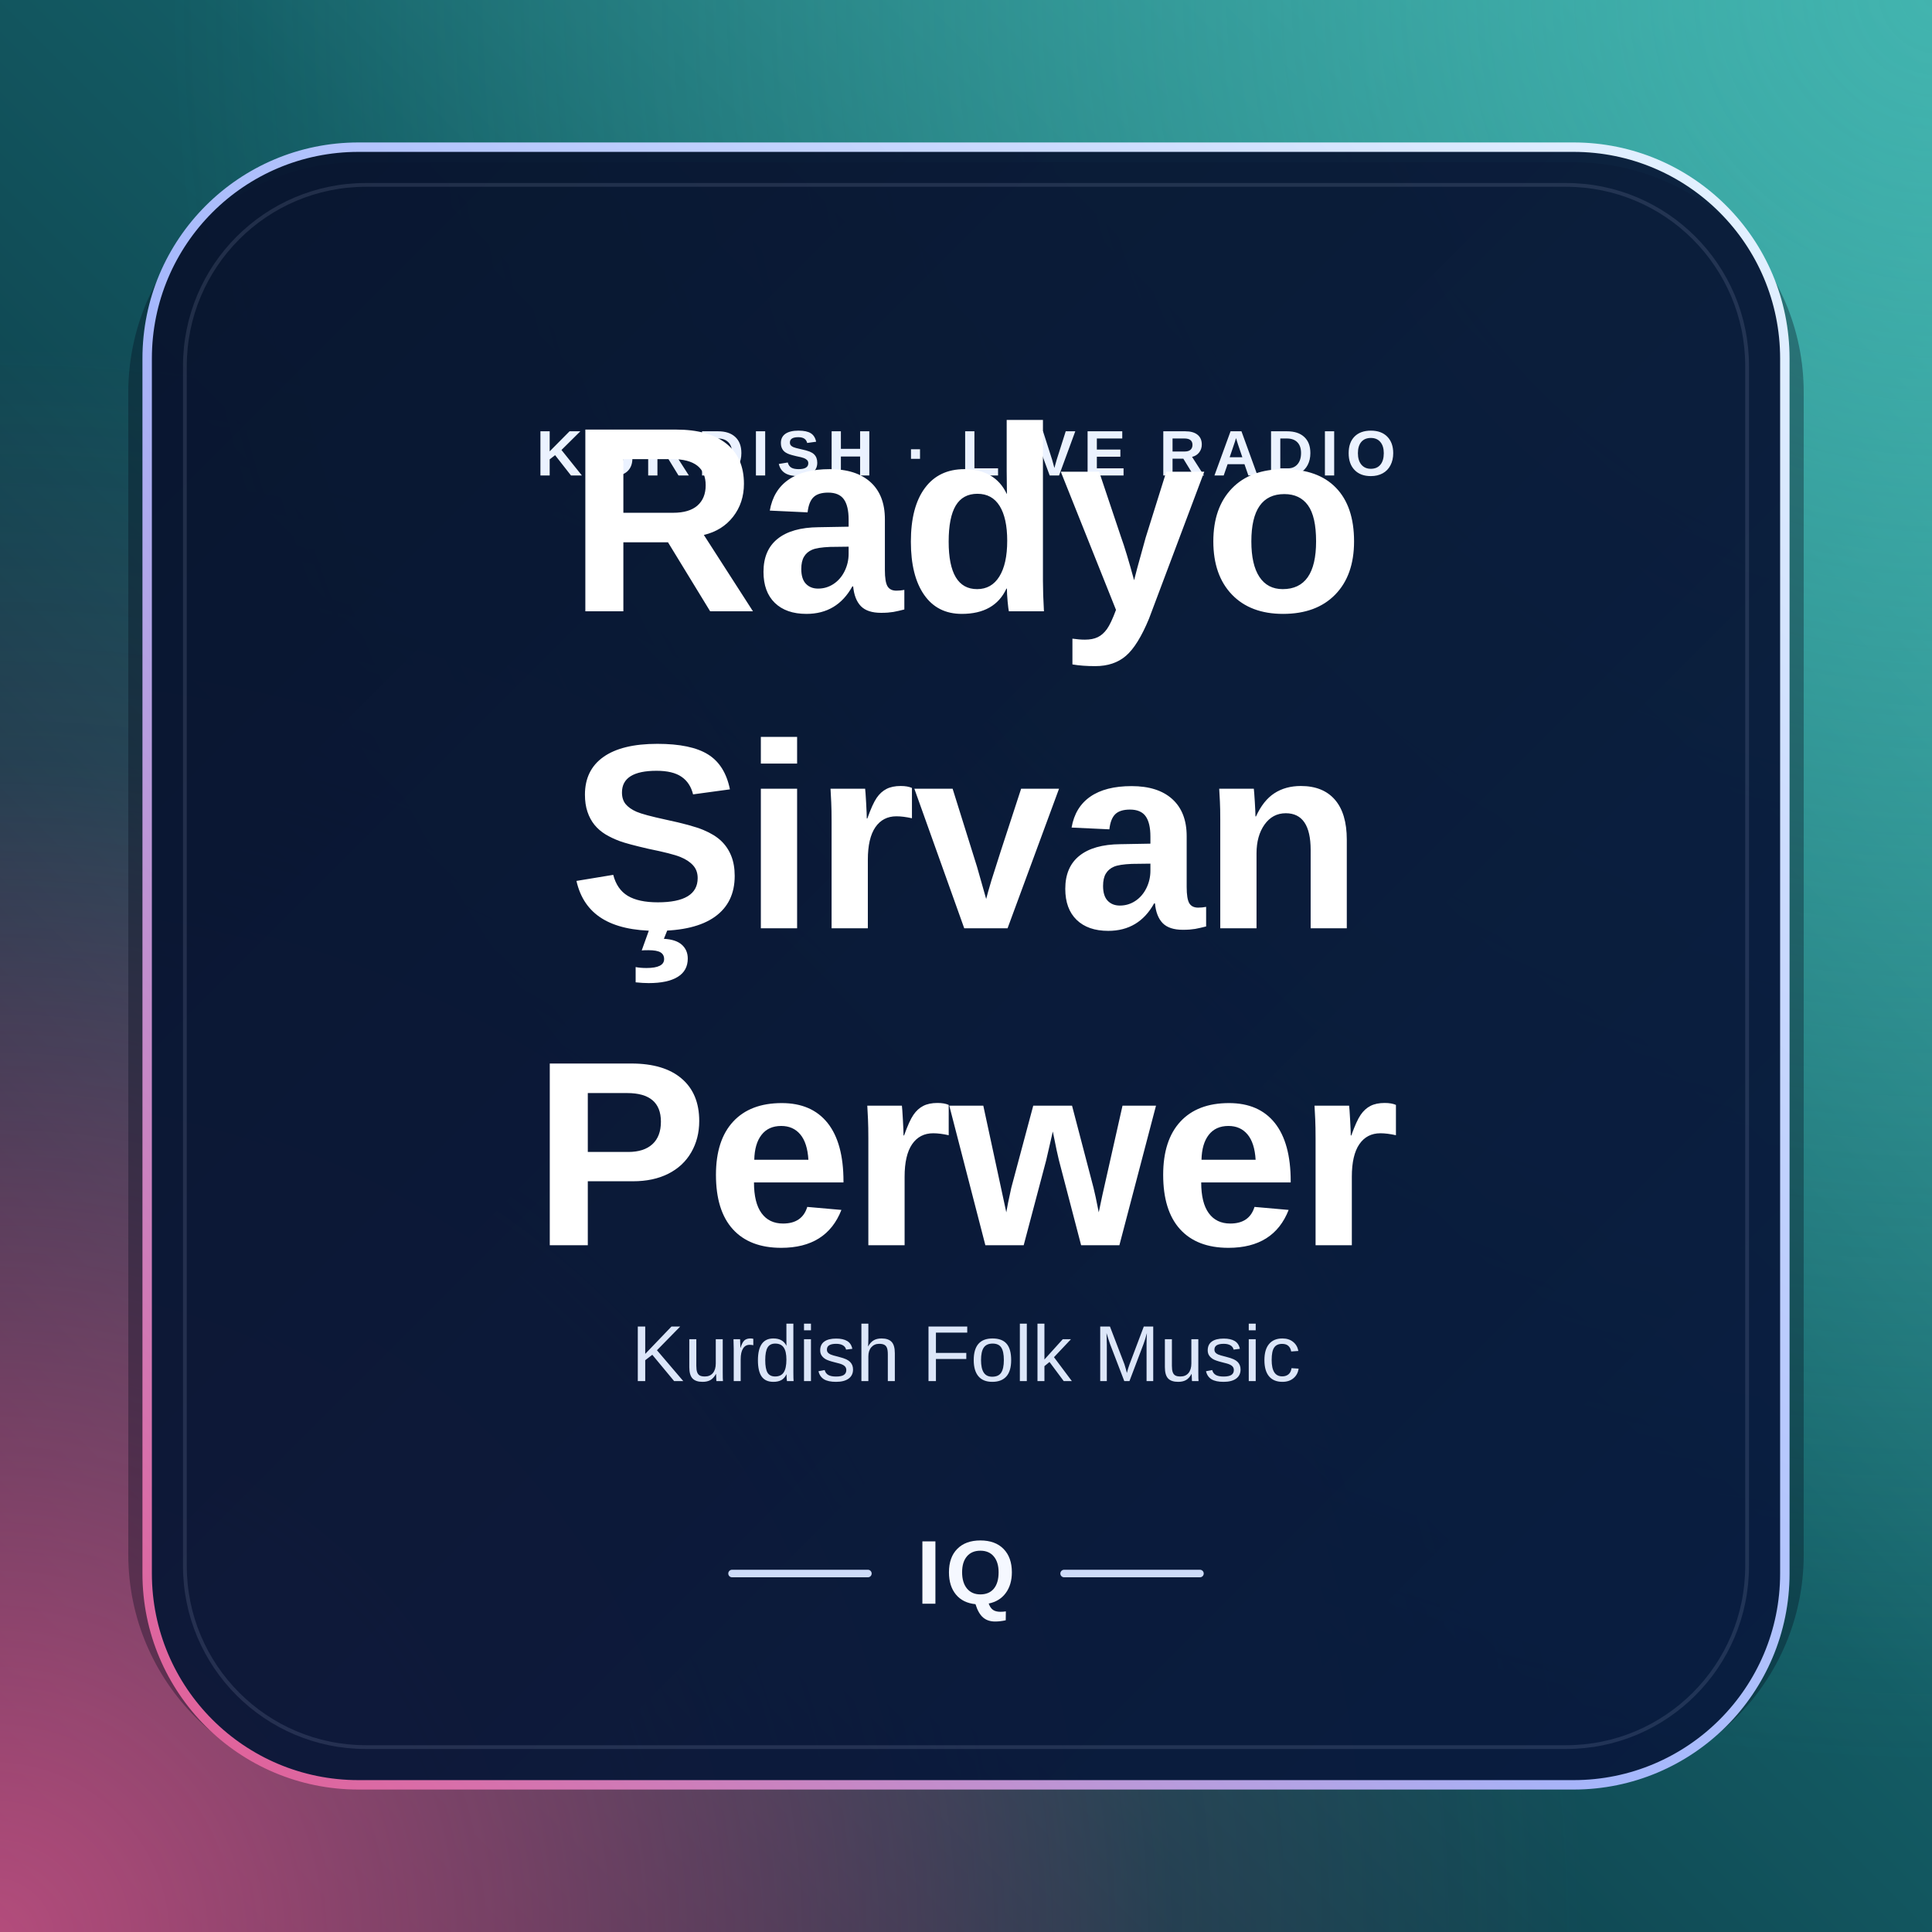
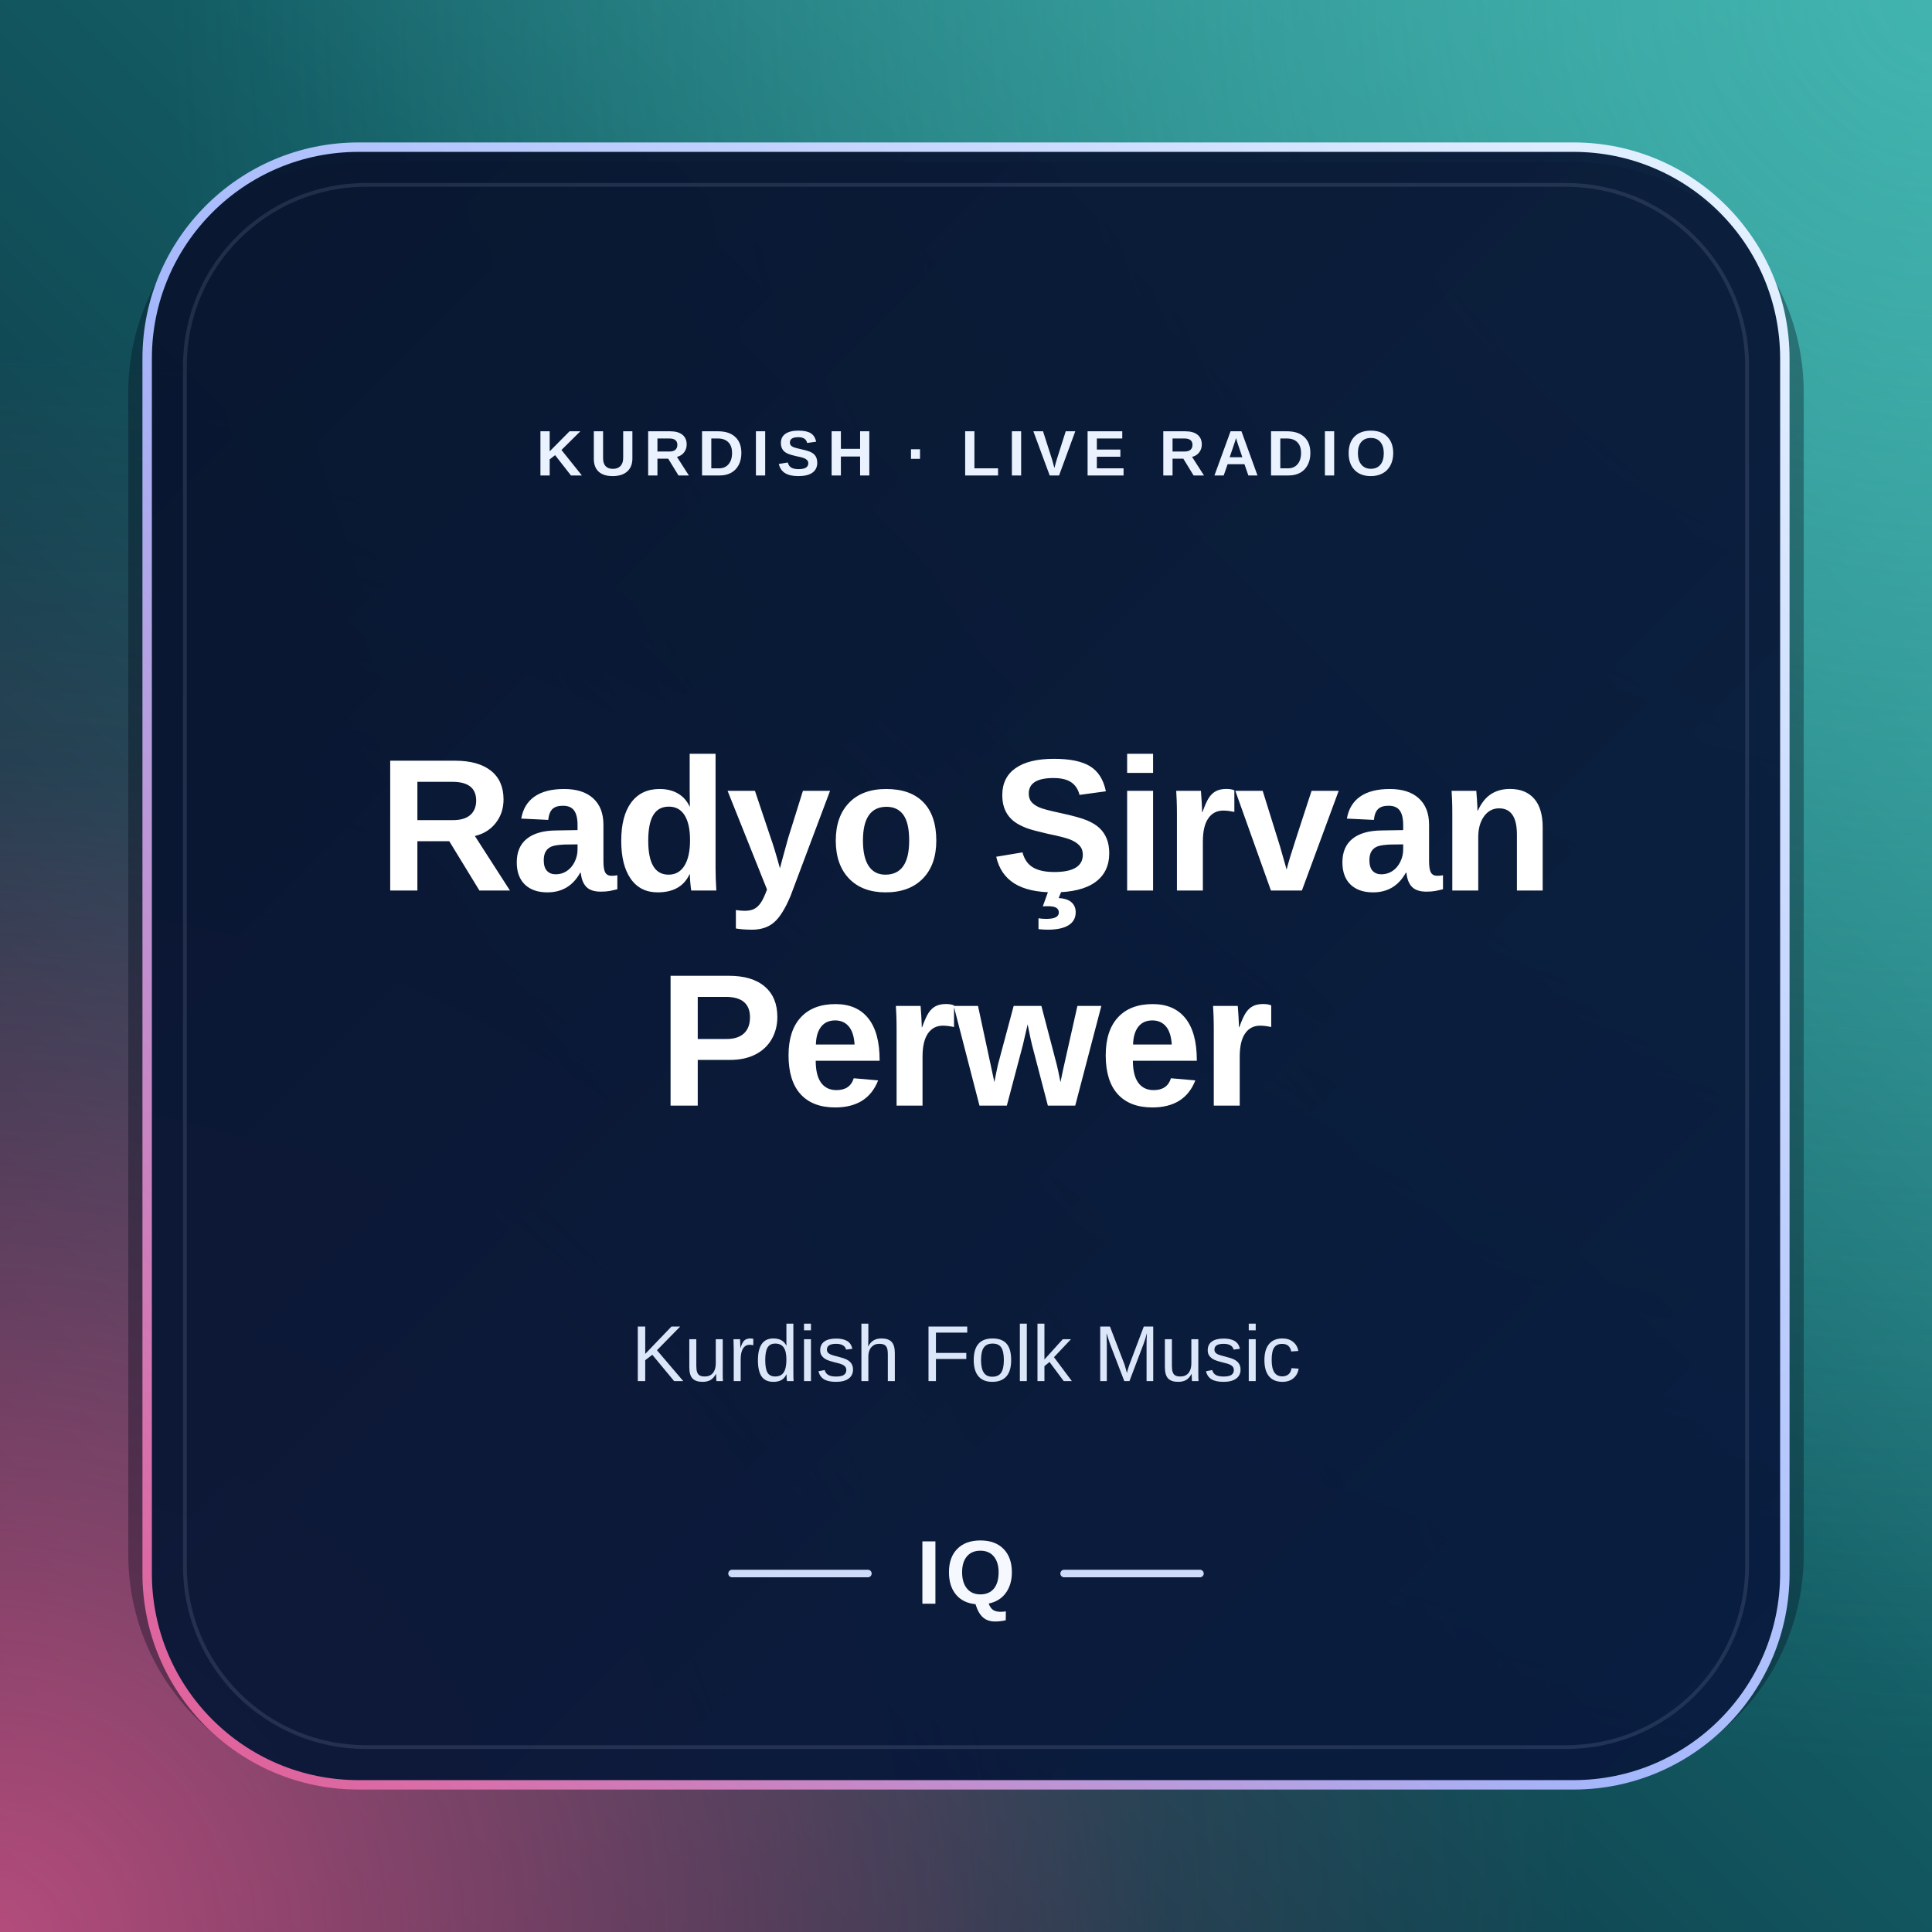
<svg xmlns="http://www.w3.org/2000/svg" width="1254" height="1254" viewBox="0 0 512 512" role="img" aria-label="Radyo Şirvan Perwer radio cover">
  <defs>
    <linearGradient id="background" x1="0" y1="1" x2="1" y2="0">
      <stop offset="0" stop-color="#081528" />
      <stop offset=".55" stop-color="#135c64" />
      <stop offset="1" stop-color="#42b4af" />
    </linearGradient>
    <radialGradient id="leftGlow" cx="0" cy="1" r=".82">
      <stop offset="0" stop-color="#e55c94" stop-opacity=".78" />
      <stop offset=".74" stop-color="#e55c94" stop-opacity=".11" />
      <stop offset="1" stop-color="#e55c94" stop-opacity="0" />
    </radialGradient>
    <radialGradient id="rightGlow" cx="1" cy="0" r=".91">
      <stop offset="0" stop-color="#42b4af" stop-opacity=".64" />
      <stop offset="1" stop-color="#42b4af" stop-opacity="0" />
    </radialGradient>
    <linearGradient id="rim" x1="0" y1="1" x2="1" y2="0">
      <stop offset="0" stop-color="#e55c94" />
      <stop offset=".45" stop-color="#a5b7fc" />
      <stop offset="1" stop-color="#e6f4ff" />
    </linearGradient>
    <linearGradient id="pane" x1="0" y1="0" x2="1" y2="1">
      <stop offset="0" stop-color="#09142e" stop-opacity=".94" />
      <stop offset="1" stop-color="#091b40" stop-opacity=".92" />
    </linearGradient>
  </defs>
  <rect width="512" height="512" fill="url(#background)" />
  <rect width="512" height="512" fill="url(#leftGlow)" />
  <rect width="512" height="512" fill="url(#rightGlow)" />
  <rect x="34" y="43" width="444" height="430" rx="61" fill="#040819" opacity=".34" />
  <rect x="39" y="39" width="434" height="434" rx="56" fill="url(#pane)" stroke="url(#rim)" stroke-width="2.5" />
  <rect x="49" y="49" width="414" height="414" rx="48" fill="none" stroke="#d0deff" stroke-opacity=".12" />
  <text x="256" y="126" text-anchor="middle" font-family="Arial,Helvetica,sans-serif" font-size="17" font-weight="700" letter-spacing="2.0" fill="#ebf2ff">KURDISH · LIVE RADIO</text>
-   <text x="256" y="162" text-anchor="middle" font-family="Arial,Helvetica,sans-serif" font-size="70" font-weight="750" letter-spacing="-0.7" fill="#ffffff">Radyo</text>
-   <text x="256" y="246" text-anchor="middle" font-family="Arial,Helvetica,sans-serif" font-size="70" font-weight="750" letter-spacing="-0.7" fill="#ffffff">Şirvan</text>
-   <text x="256" y="330" text-anchor="middle" font-family="Arial,Helvetica,sans-serif" font-size="70" font-weight="750" letter-spacing="-0.7" fill="#ffffff">Perwer</text>
+   <text x="256" y="236" text-anchor="middle" font-family="Arial,Helvetica,sans-serif" font-size="50" font-weight="750" letter-spacing="-0.7" fill="#ffffff">Radyo Şirvan</text>
+   <text x="256" y="293" text-anchor="middle" font-family="Arial,Helvetica,sans-serif" font-size="50" font-weight="750" letter-spacing="-0.7" fill="#ffffff">Perwer</text>
  <text x="256" y="366" text-anchor="middle" font-family="Arial,Helvetica,sans-serif" font-size="21" font-weight="400" fill="#dce6f9">Kurdish Folk Music</text>
  <path d="M194 417H230 M282 417H318" fill="none" stroke="#cedcf9" stroke-width="2" stroke-linecap="round" />
  <text x="256" y="425" text-anchor="middle" font-family="Arial,Helvetica,sans-serif" font-size="24" font-weight="700" letter-spacing="1" fill="#f5f8ff">IQ</text>
</svg>
